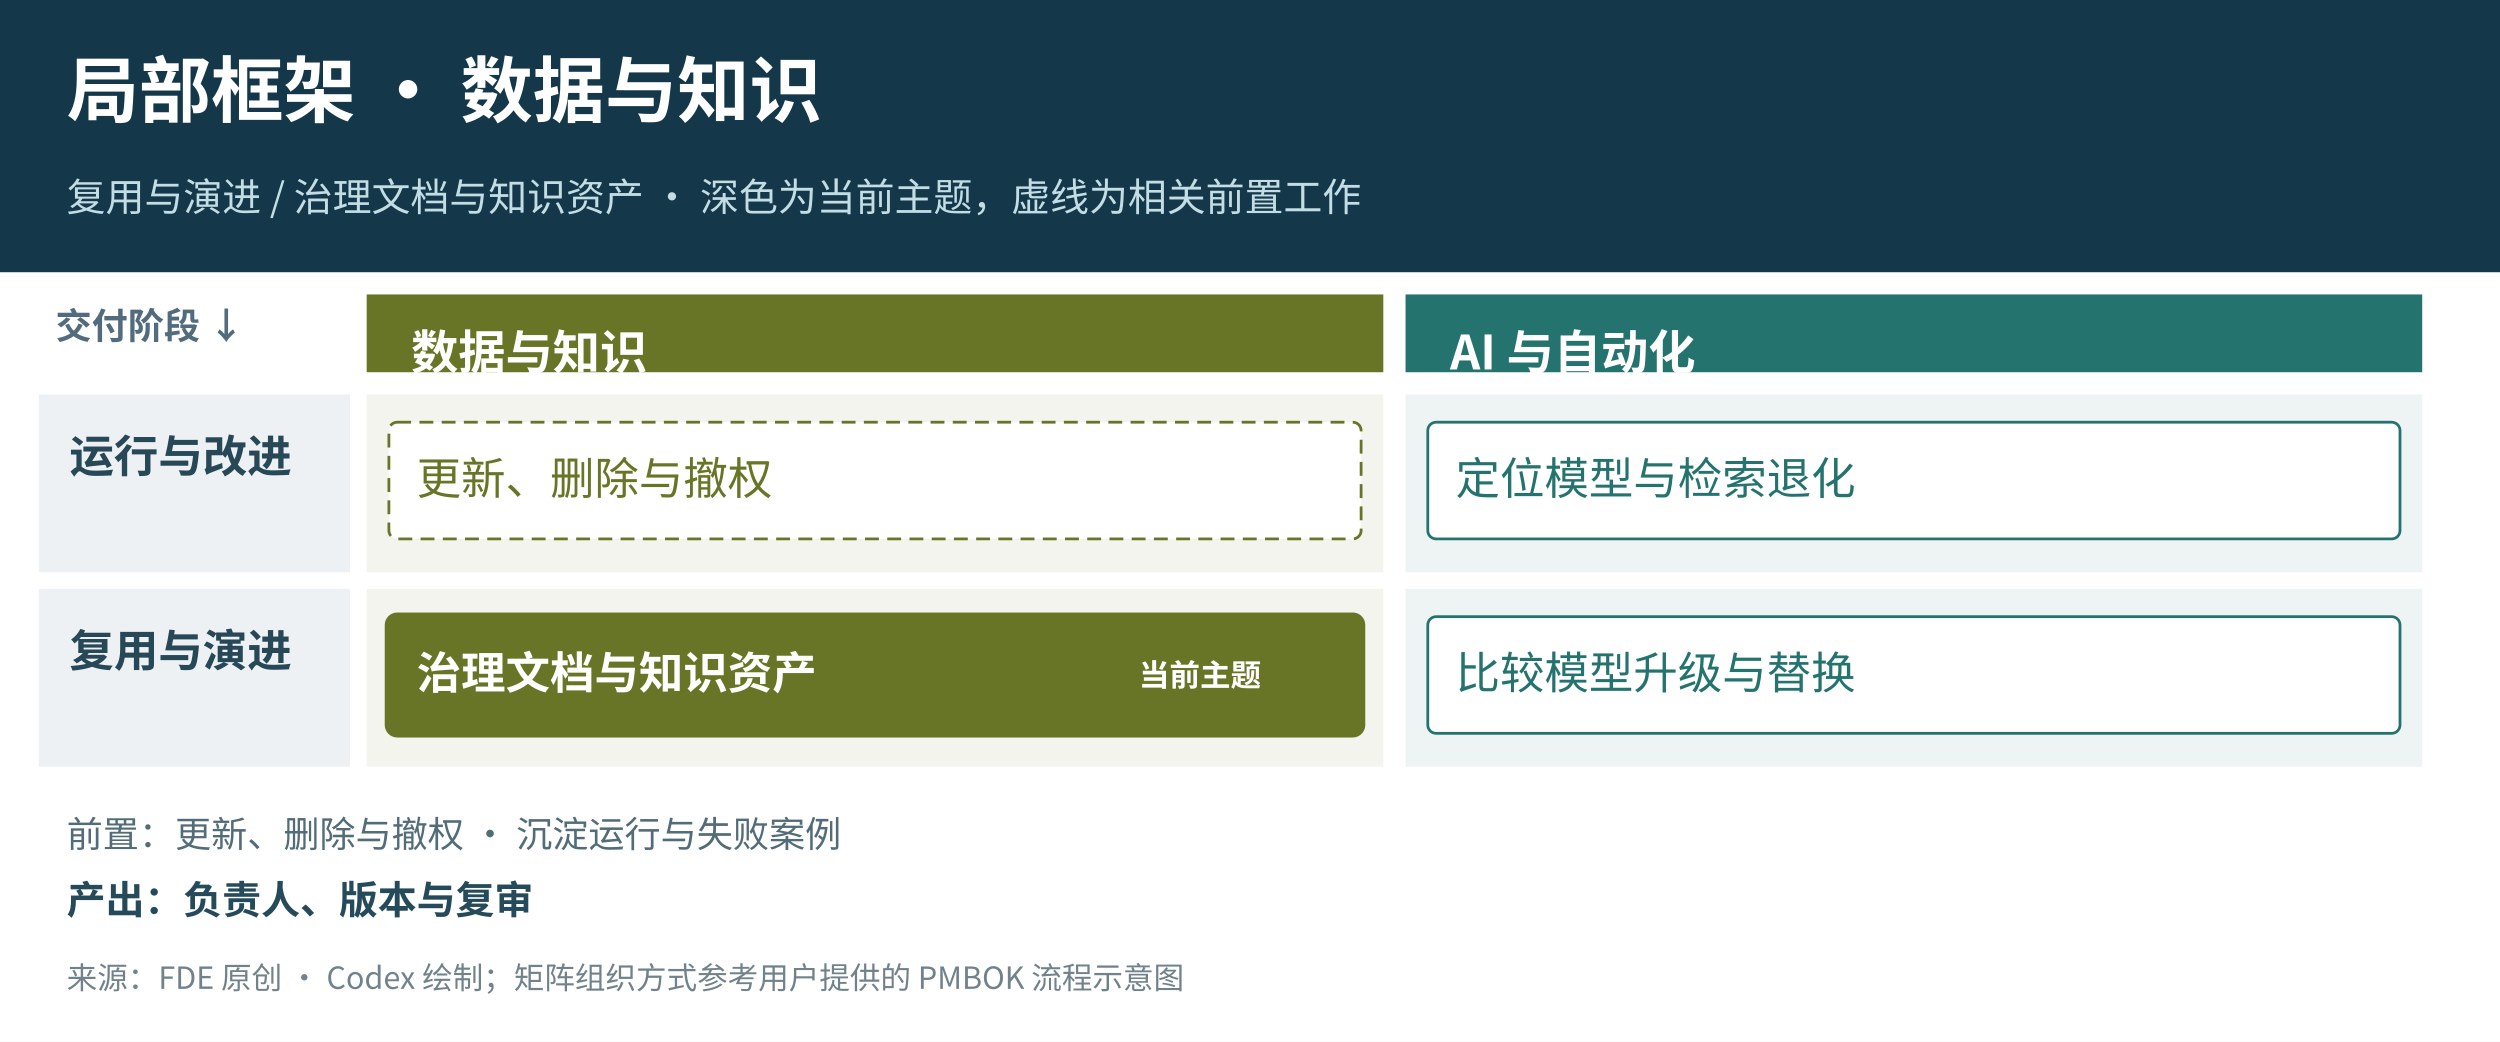
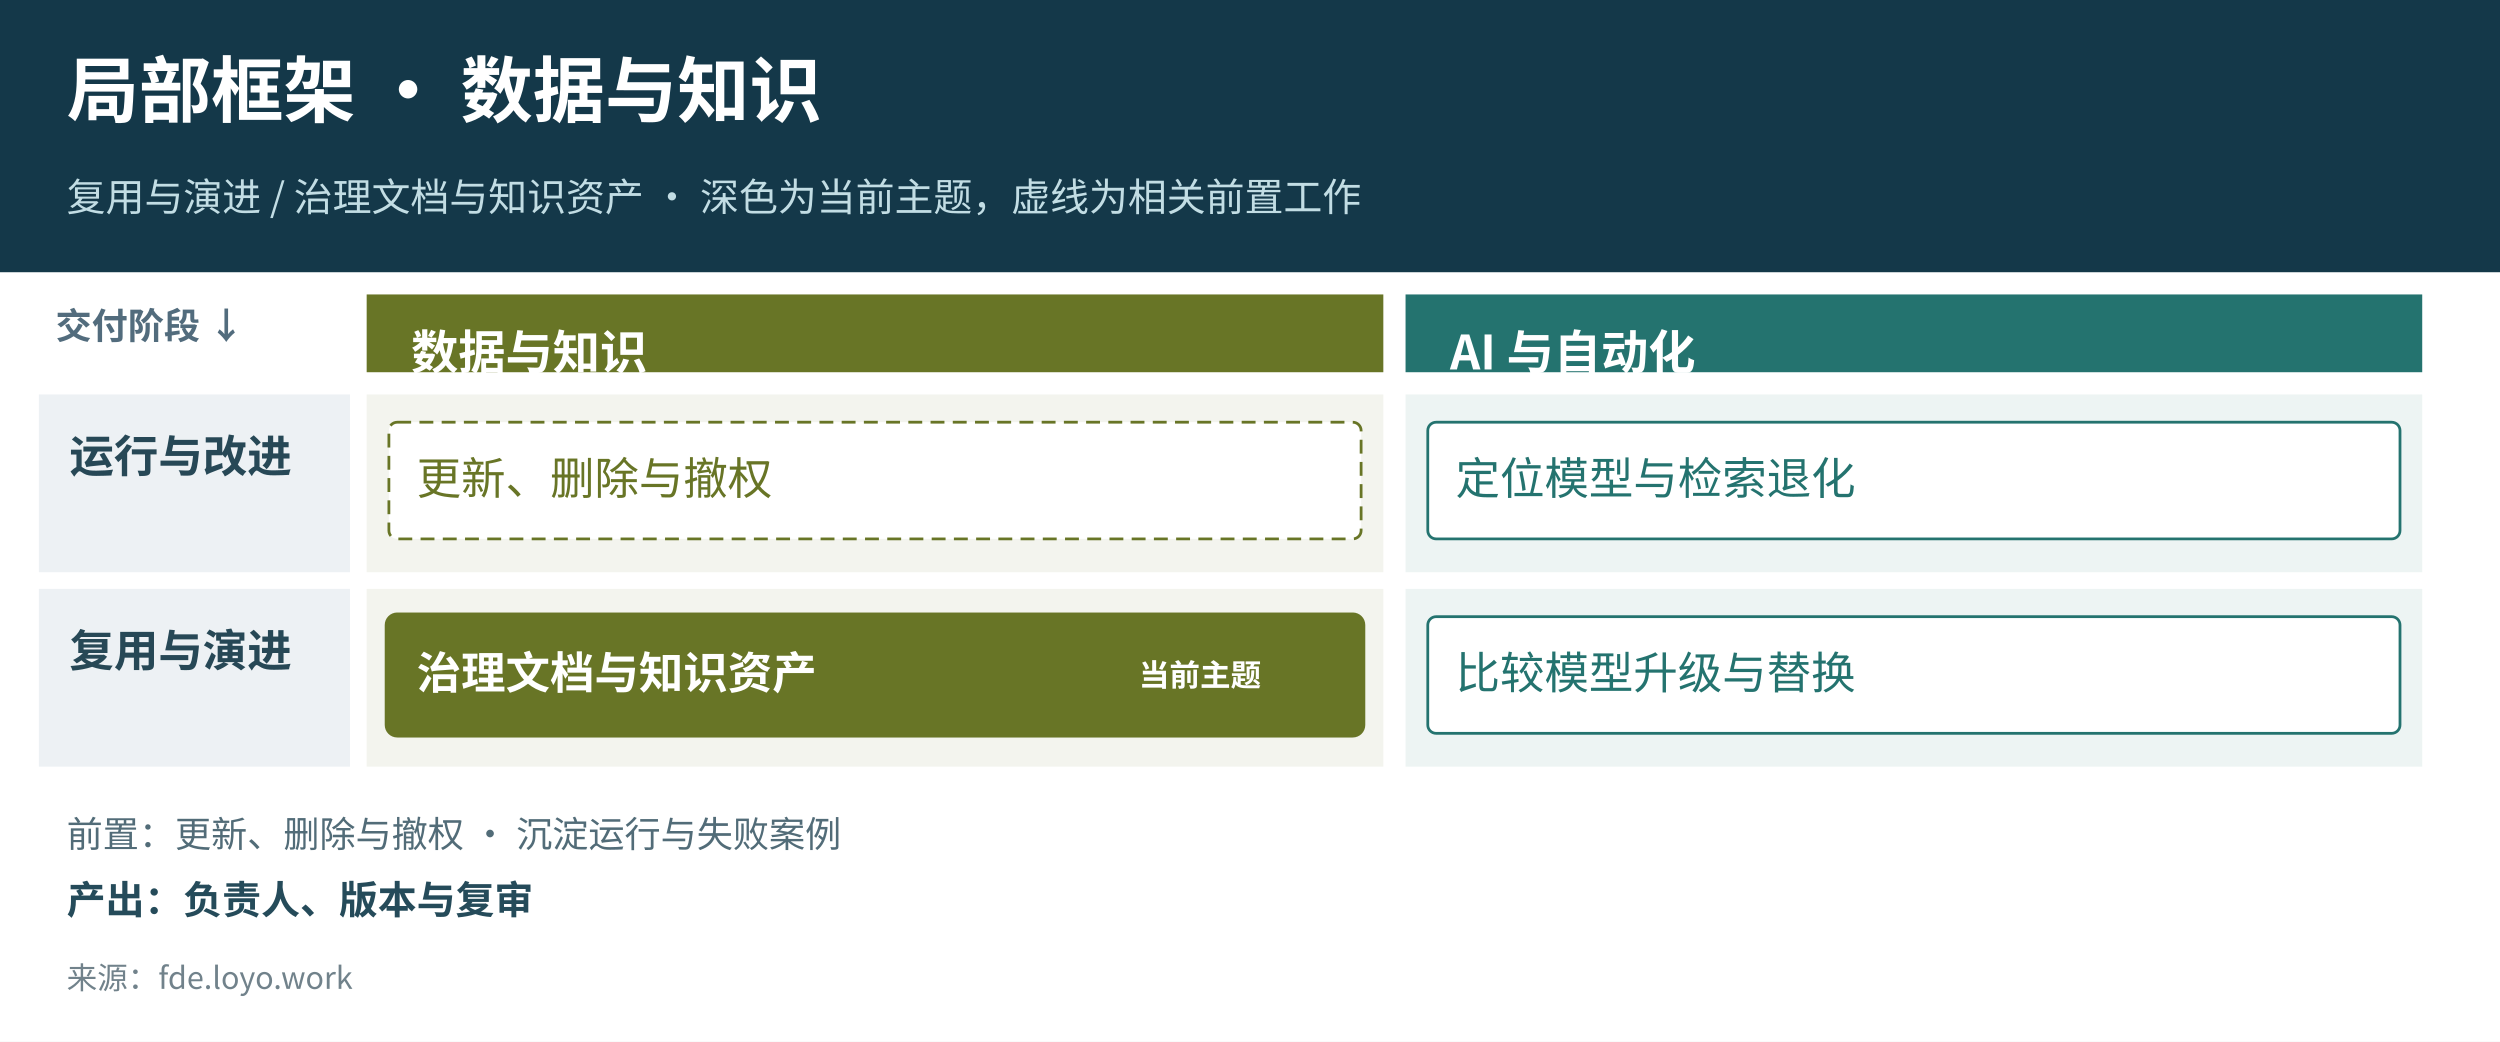
<svg xmlns="http://www.w3.org/2000/svg" viewBox="0 0 900 375" role="img" aria-labelledby="title desc">
  <rect width="900" height="375" fill="#fff" />
  <g font-family="PingFang SC,Microsoft YaHei,Noto Sans CJK SC,sans-serif">
    <rect width="900" height="98" fill="#143849" />
    <text x="24" y="42" font-size="26" fill="#fff" font-weight="700">局部框架 · 数据与知识</text>
    <text x="24" y="76" font-size="14" fill="#c2dde4" font-weight="400">复用与演进 / 治理文档与知识资产 · 深色为当前主题，虚线为相关前置工作</text>
    <text x="20" y="122" font-size="13" fill="#526c7d" font-weight="600">交付阶段 ↓</text>
    <rect x="132" y="106" width="366" height="28" fill="#687526" />
    <text x="148" y="133" font-size="17" fill="white" font-weight="650">数据与知识</text>
    <rect x="506" y="106" width="366" height="28" fill="#24736f" />
    <text x="522" y="133" font-size="17" fill="white" font-weight="650">AI 与自动化</text>
    <rect x="14" y="142" width="112" height="64" fill="#edf1f4" />
    <text x="25" y="170" font-size="16" fill="#274856" font-weight="650">运行与改进</text>
    <rect x="132" y="142" width="366" height="64" fill="#f3f4ee" />
    <a href="/docs/data-pipelines/#context-knowledge-refresh" aria-label="更新、删除与撤权">
      <g data-process="knowledge-refresh" data-current="false">
        <rect x="140" y="152" width="350" height="42" rx="3" fill="#fff" stroke="#687526" stroke-width="1" stroke-dasharray="5 3" />
        <text x="150" y="178" font-size="16" fill="#687526" font-weight="500">更新、删除与撤权</text>
      </g>
    </a>
    <rect x="506" y="142" width="366" height="64" fill="#edf4f3" />
    <a href="/docs/ai-troubleshooting/#context-ai-diagnosis" aria-label="定位模型与检索退化">
      <g data-process="ai-diagnosis" data-current="false">
        <rect x="514" y="152" width="350" height="42" rx="3" fill="#fff" stroke="#24736f" stroke-width="1" />
        <text x="524" y="178" font-size="16" fill="#24736f" font-weight="500">定位模型与检索退化</text>
      </g>
    </a>
    <rect x="14" y="212" width="112" height="64" fill="#edf1f4" />
    <text x="25" y="240" font-size="16" fill="#274856" font-weight="650">复用与演进</text>
    <rect x="132" y="212" width="366" height="64" fill="#f3f4ee" />
    <a href="/docs/knowledge-governance/#context-knowledge-governance" aria-label="治理文档与知识资产">
      <g data-process="knowledge-governance" data-current="true">
        <rect x="140" y="222" width="350" height="42" rx="3" fill="#687526" stroke="#687526" stroke-width="3" />
        <text x="150" y="248" font-size="16" fill="#fff" font-weight="700">治理文档与知识资产</text>
        <text x="410" y="247" font-size="11" fill="#fff" font-weight="700">当前主题</text>
      </g>
    </a>
    <rect x="506" y="212" width="366" height="64" fill="#edf4f3" />
    <a href="/docs/model-selection/#context-ai-evolution" aria-label="比较模型升级与替换">
      <g data-process="ai-evolution" data-current="false">
        <rect x="514" y="222" width="350" height="42" rx="3" fill="#fff" stroke="#24736f" stroke-width="1" />
        <text x="524" y="248" font-size="16" fill="#24736f" font-weight="500">比较模型升级与替换</text>
      </g>
    </a>
    <text x="24" y="305" font-size="13" fill="#526c78" font-weight="400">前置：更新、删除与撤权 · 沉淀运行与失败案例</text>
    <text x="24" y="329" font-size="14" fill="#254b5a" font-weight="650">产出：负责人、版本与复审</text>
-     <text x="24" y="356" font-size="11" fill="#71828b" font-weight="400">来源：FDE 原创 · Codex 绘制；矩阵组织方式参考用户提供的 PMBOK 流程示意图</text>
+     <text x="24" y="356" font-size="11" fill="#71828b" font-weight="400">来源：fde.loyo.work</text>
  </g>
</svg>
